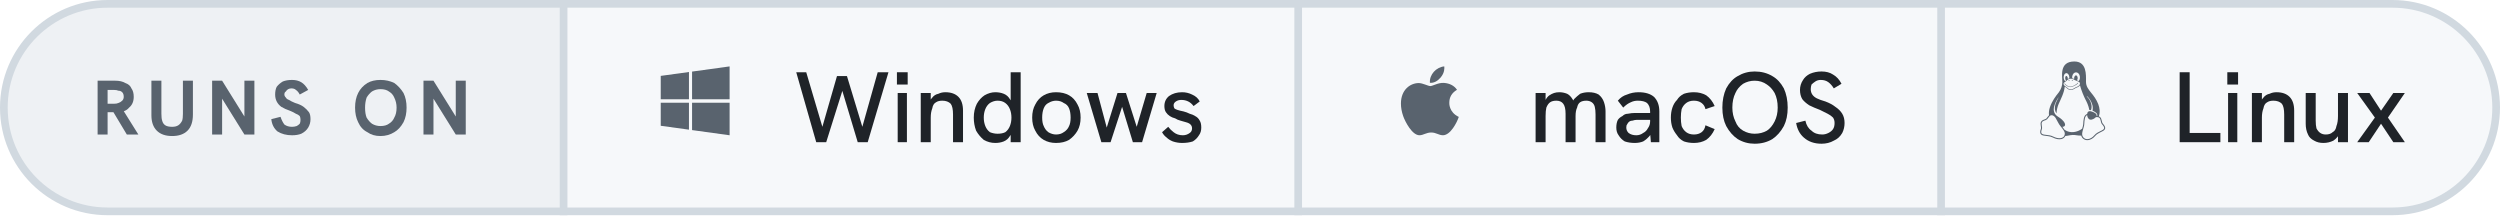
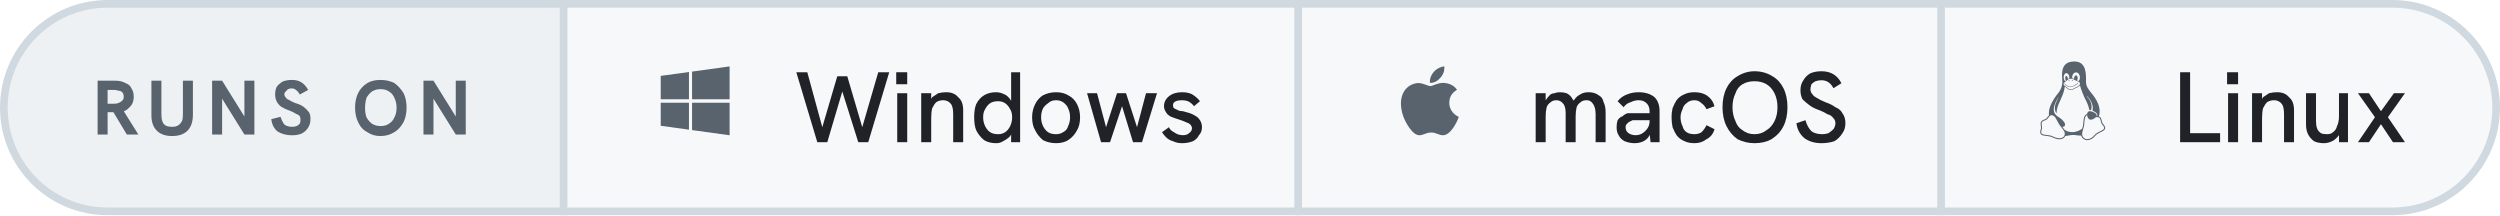
<svg xmlns="http://www.w3.org/2000/svg" width="325.28" height="28" viewBox="0 0 325.28 28" role="img" aria-label="Runs on Windows, macOS and Linux">
  <defs>
-     <path id="g0" d="m.7 0l0-7l2.3 0q.8 0 1.3 .3q.6 .2 .8 .7q.3 .4 .3 1.1q0 .9-.6 1.4q-.5 .6-1.5 .6q-.3 0-.5 0q-.3 0-.4 0l-.4 0l0 2.9zm3.8 0l-1.8-3l1.3-.2l2 3.2zm-2.5-4l.8 0q.4 0 .6-.1q.3-.1 .5-.3q.2-.2 .2-.5q0-.4-.2-.6q-.2-.2-.5-.2q-.2-.1-.6-.1l-.8 0z" />
-     <path id="g1" d="m3.3 .2q-1.3 0-2-.7q-.7-.7-.7-2l0-4.5l1.3 0l0 4.3q0 .6 .1 .9q.1 .4 .4 .6q.3 .2 .9 .2q.5 0 .8-.2q.3-.2 .5-.6q.1-.3 .1-.9l0-4.3l1.3 0l0 4.4q0 1.4-.7 2.1q-.7 .7-2 .7z" />
-     <path id="g2" d="m.7 0l0-7l1.3 0l3.3 5.3l-.4 0l0-5.3l1.3 0l0 7l-1.3 0l-3.3-5.3l.4 0l0 5.3z" />
-     <path id="g3" d="m3 .1q-1.1 0-1.9-.5q-.7-.6-.8-1.6l1.2-.3q.2 .6 .5 1q.4 .3 1 .3q.3 0 .6-.1q.2-.1 .4-.3q.1-.2 .1-.5q0-.3-.1-.5q-.2-.2-.5-.3q-.3-.2-.8-.4q-.6-.2-1.1-.5q-.4-.3-.6-.7q-.2-.4-.2-.9q0-.6 .2-1q.3-.4 .8-.7q.5-.2 1.2-.2q.7 0 1.2 .3q.5 .3 .9 1l-1.1 .6q-.2-.4-.5-.6q-.2-.2-.6-.2q-.2 0-.4 .1q-.2 .1-.3 .3q-.2 .1-.2 .4q0 .2 .2 .4q.1 .2 .4 .3q.3 .2 .8 .4q.7 .2 1.1 .5q.4 .3 .7 .7q.2 .3 .2 .9q0 .6-.3 1.1q-.3 .5-.9 .8q-.5 .2-1.2 .2z" />
-     <path id="g4" d="m3.7 .2q-1 0-1.7-.5q-.8-.4-1.2-1.3q-.4-.8-.4-1.9q0-1.1 .4-1.9q.4-.8 1.2-1.3q.7-.4 1.7-.4q1 0 1.8 .4q.7 .5 1.2 1.3q.4 .8 .4 1.9q0 1.1-.4 1.9q-.5 .9-1.2 1.3q-.8 .5-1.8 .5zm0-1.3q.7 0 1.1-.3q.5-.3 .7-.8q.3-.5 .3-1.3q0-.7-.3-1.3q-.2-.5-.7-.8q-.4-.3-1.1-.3q-.6 0-1.1 .3q-.4 .3-.7 .8q-.2 .6-.2 1.3q0 .8 .2 1.3q.3 .5 .7 .8q.5 .3 1.1 .3z" />
-     <path id="g5" d="m2.9 0l-2.6-9.1l1.3 0l2.1 7.1l1.9-6.6l1.3 0l2 6.6l2-7.1l1.4 0l-2.7 9.1l-1.3 0l-2.1-7l.2 0l-2.2 7z" />
-     <path id="g6" d="m.9 0l0-6.4l1.2 0l0 6.4zm-.1-7.5l0-1.6l1.4 0l0 1.6z" />
-     <path id="g7" d="m.9 0l0-6.4l1.3 0l0 1.4l-.3 .1q.2-.6 .5-.9q.3-.4 .8-.5q.4-.2 .9-.2q1.1 0 1.7 .6q.6 .6 .6 1.8l0 4.1l-1.3 0l0-3.6q0-1-.3-1.4q-.4-.4-1.1-.4q-.5 0-.8 .2q-.4 .2-.5 .8q-.2 .5-.2 1.2l0 3.2z" />
-     <path id="g8" d="m3.4 .1q-.8 0-1.5-.4q-.6-.5-1-1.2q-.3-.8-.3-1.7q0-1 .4-1.8q.4-.7 1-1.1q.7-.4 1.4-.4q.6 0 1.1 .2q.5 .2 .8 .7q.3 .4 .4 .9l-.3 .1l0-4.5l1.3 0l0 9.1l-1.3 0l0-1.8l.4 0q-.2 .6-.5 1q-.3 .5-.8 .7q-.5 .2-1.1 .2zm.3-1.2q.6 0 1-.2q.4-.3 .6-.8q.2-.5 .2-1.1q0-.6-.2-1.1q-.2-.5-.6-.8q-.4-.3-1-.3q-.5 0-1 .3q-.4 .3-.6 .8q-.2 .5-.2 1.1q0 .6 .2 1.1q.2 .5 .6 .8q.5 .2 1 .2z" />
-     <path id="g9" d="m3.7 .1q-.9 0-1.6-.4q-.7-.4-1.1-1.2q-.4-.7-.4-1.7q0-1 .4-1.7q.4-.8 1.1-1.2q.7-.4 1.6-.4q1 0 1.7 .4q.7 .4 1.1 1.2q.4 .7 .4 1.7q0 1-.4 1.7q-.4 .7-1.1 1.2q-.7 .4-1.7 .4zm0-1.1q.6 0 1-.3q.5-.3 .7-.8q.2-.4 .2-1.1q0-.7-.2-1.2q-.2-.5-.7-.7q-.4-.3-1-.3q-.5 0-1 .3q-.4 .2-.6 .7q-.2 .5-.2 1.2q0 .7 .2 1.1q.2 .5 .6 .8q.5 .3 1 .3z" />
-     <path id="ga" d="m2.2 0l-1.9-6.4l1.4 0l1.2 4.5l1.4-4.5l1.1 0l1.4 4.4l1.3-4.4l1.3 0l-1.9 6.4l-1.2 0l-1.4-4.6l-1.5 4.6z" />
-     <path id="gb" d="m3 .1q-.6 0-1.2-.2q-.5-.2-.8-.5q-.4-.3-.6-.7l.8-.7q.3 .4 .7 .7q.5 .4 1.2 .4q.5 0 .9-.3q.3-.2 .3-.6q0-.3-.2-.5q-.2-.2-.6-.3q-.3-.1-.7-.2q-.4-.1-.7-.3q-.4-.1-.7-.3q-.3-.2-.5-.5q-.2-.3-.2-.8q0-.8 .6-1.3q.7-.5 1.7-.5q.7 0 1.3 .3q.7 .3 1 .9l-.8 .6q-.3-.4-.7-.6q-.4-.2-.9-.2q-.4 0-.7 .2q-.3 .2-.3 .5q0 .2 .1 .4q.1 .1 .4 .2q.3 .1 .8 .2q.4 .1 .8 .3q.4 .1 .7 .3q.4 .2 .6 .6q.2 .3 .2 .9q0 .6-.3 1q-.3 .5-.8 .8q-.6 .2-1.4 .2z" />
-     <path id="gc" d="m.9 0l0-6.4l1.3 0l0 1.6l-.3 .1q.1-.5 .3-.8q.2-.4 .5-.6q.3-.2 .6-.3q.3-.1 .7-.1q.5 0 1 .2q.4 .2 .7 .7q.3 .4 .4 1.1l-.7 .2q.2-.8 .5-1.3q.4-.4 .8-.7q.5-.2 1.1-.2q.8 0 1.3 .3q.5 .4 .7 1q.2 .6 .2 1.2l0 4l-1.3 0l0-3.6q0-.6-.1-1q-.1-.4-.4-.6q-.3-.2-.7-.2q-.5 0-.8 .2q-.3 .2-.4 .7q-.2 .4-.2 1.1l0 3.4l-1.3 0l0-3.7q0-.9-.3-1.3q-.3-.4-.9-.4q-.5 0-.8 .2q-.3 .2-.5 .7q-.1 .4-.1 1.1l0 3.4z" />
-     <path id="gd" d="m5.1 0l-.1-1.2l0-2.8q0-.7-.4-1.1q-.4-.3-1.2-.3q-.5 0-.9 .2q-.5 .2-1 .7l-.7-.9q.5-.6 1.2-.8q.7-.3 1.5-.3q1.3 0 2 .6q.7 .7 .7 1.9l0 4zm-2.1 .1q-.7 0-1.3-.2q-.5-.3-.8-.8q-.3-.4-.3-1q0-.6 .2-1q.2-.3 .6-.5q.3-.3 .7-.3q.5-.1 .9-.1l2.1 0l0 .9l-1.9 0q-.2 0-.5 .1q-.3 0-.5 .2q-.1 .1-.2 .3q-.1 .1-.1 .4q0 .4 .3 .7q.4 .3 1 .3q.5 0 .9-.3q.4-.2 .6-.6q.3-.4 .3-.9l.4 .6q-.1 .7-.4 1.2q-.4 .5-.9 .8q-.5 .2-1.1 .2z" />
-     <path id="ge" d="m3.6 .1q-.7 0-1.3-.2q-.6-.3-.9-.8q-.4-.5-.6-1q-.2-.6-.2-1.3q0-.7 .2-1.3q.2-.6 .6-1q.3-.5 .9-.8q.6-.2 1.3-.2q.9 0 1.6 .4q.7 .5 1.1 1.4l-1.2 .4q-.1-.5-.5-.8q-.4-.3-1-.3q-.6 0-1 .3q-.4 .3-.6 .8q-.1 .5-.1 1.1q0 .6 .1 1.1q.2 .5 .6 .8q.4 .3 1 .3q.6 0 1-.3q.4-.3 .5-.9l1.2 .5q-.4 .9-1.1 1.4q-.7 .4-1.6 .4z" />
-     <path id="gf" d="m4.8 .2q-1.2 0-2.2-.6q-.9-.6-1.5-1.7q-.5-1-.5-2.4q0-1.4 .5-2.5q.6-1.1 1.5-1.6q1-.6 2.2-.6q1.3 0 2.3 .6q.9 .5 1.5 1.6q.5 1.1 .5 2.5q0 1.4-.5 2.4q-.6 1.1-1.5 1.7q-1 .6-2.3 .6zm0-1.3q.9 0 1.6-.4q.6-.4 1-1.2q.4-.8 .4-1.8q0-1.1-.4-1.9q-.4-.7-1-1.1q-.7-.5-1.6-.5q-.8 0-1.5 .4q-.7 .5-1 1.2q-.4 .8-.4 1.9q0 1 .4 1.8q.3 .8 1 1.2q.7 .4 1.5 .4z" />
-     <path id="gg" d="m3.8 .2q-1.4 0-2.3-.8q-.8-.7-1-1.9l1.2-.3q.2 .9 .8 1.3q.5 .5 1.4 .5q.4 0 .8-.2q.4-.2 .6-.5q.2-.3 .2-.8q0-.4-.2-.7q-.3-.3-.7-.5q-.4-.2-1-.5q-.8-.3-1.4-.6q-.6-.4-.9-.8q-.3-.5-.3-1.2q0-.7 .4-1.3q.3-.5 .9-.8q.7-.3 1.5-.3q.9 0 1.5 .4q.7 .4 1.1 1.2l-1 .6q-.3-.5-.7-.8q-.4-.3-1-.3q-.4 0-.7 .2q-.3 .2-.5 .4q-.1 .3-.1 .6q0 .4 .2 .7q.2 .3 .6 .5q.4 .2 1.1 .4q.8 .3 1.3 .7q.6 .4 .9 .9q.3 .5 .3 1.2q0 .7-.3 1.3q-.4 .7-1.1 1q-.7 .4-1.6 .4z" />
-     <path id="gh" d="m1 0l0-9.1l1.3 0l0 7.9l4 0l0 1.2z" />
-     <path id="gi" d="m3.1 .1q-.7 0-1.2-.3q-.6-.3-.8-.8q-.3-.6-.3-1.4l0-4l1.3 0l0 3.6q0 .6 .1 1q.2 .4 .5 .6q.3 .2 .7 .2q.6 0 .9-.3q.4-.2 .5-.8q.2-.5 .2-1.3l0-3l1.3 0l0 6.4l-1.3 0l0-1.4l.3 .1q-.3 .7-.9 1.1q-.6 .3-1.3 .3z" />
-     <path id="gj" d="m.3 0l2.3-3.2l-2.3-3.2l1.6 0l1.5 2.3l1.6-2.3l1.5 0l-2.2 3.2l2.2 3.2l-1.5 0l-1.6-2.4l-1.6 2.4z" />
+     <clipPath id="p">
+       <rect x=".5" y=".5" width="324.28" height="27" rx="13.5" />
+     </clipPath>
+     <path id="g0" d="m.7 0 0-7 2.3 0q.8 0 1.3.3.6.2.8.7.3.4.3 1.1 0 .9-.6 1.4-.5.6-1.5.6-.3 0-.5 0-.3 0-.4 0l-.4 0 0 2.9zm3.8 0-1.8-3 1.3-.2 2 3.2zm-2.5-4 .8 0q.4 0 .6-.1.3-.1.5-.3.2-.2.2-.5 0-.4-.2-.6-.2-.2-.5-.2-.2-.1-.6-.1l-.8 0z" />
+     <path id="g1" d="m3.3.2q-1.3 0-2-.7-.7-.7-.7-2l0-4.5 1.3 0 0 4.3q0 .6.1.9.1.4.4.6.3.2.9.2.5 0 .8-.2.3-.2.5-.6.1-.3.1-.9l0-4.3 1.3 0 0 4.4q0 1.4-.7 2.1-.7.7-2 .7z" />
+     <path id="g2" d="m.7 0 0-7 1.3 0 3.3 5.3-.4 0 0-5.3 1.3 0 0 7-1.3 0-3.3-5.3.4 0 0 5.3z" />
+     <path id="g3" d="m3 .1q-1.1 0-1.9-.5-.7-.6-.8-1.6l1.2-.3q.2.6.5 1 .4.3 1 .3.3 0 .6-.1.2-.1.4-.3.1-.2.1-.5 0-.3-.1-.5-.2-.2-.5-.3-.3-.2-.8-.4-.6-.2-1.1-.5-.4-.3-.6-.7-.2-.4-.2-.9 0-.6.2-1 .3-.4.8-.7.5-.2 1.2-.2.7 0 1.2.3.5.3.9 1l-1.1.6q-.2-.4-.5-.6-.2-.2-.6-.2-.2 0-.4.1-.2.1-.3.3-.2.1-.2.4 0 .2.2.4.1.2.4.3.3.2.8.4.7.2 1.1.5.4.3.7.7.2.3.2.9 0 .6-.3 1.1-.3.5-.9.8-.5.2-1.2.2z" />
+     <path id="g4" d="m3.7.2q-1 0-1.7-.5-.8-.4-1.2-1.3-.4-.8-.4-1.9 0-1.1.4-1.9.4-.8 1.2-1.3.7-.4 1.7-.4 1 0 1.8.4.7.5 1.2 1.3.4.8.4 1.9 0 1.1-.4 1.9-.5.9-1.2 1.3-.8.5-1.8.5zm0-1.3q.7 0 1.1-.3.5-.3.7-.8.3-.5.3-1.3 0-.7-.3-1.3-.2-.5-.7-.8-.4-.3-1.1-.3-.6 0-1.1.3-.4.3-.7.8-.2.6-.2 1.3 0 .8.2 1.3.3.5.7.8.5.3 1.1.3z" />
+     <path id="g5" d="m2.3 0-2.1-7 1.1 0 1.5 5.5 1.5-5.1 1 0 1.5 5.1 1.6-5.5 1.1 0-2.1 7-1 0-1.7-5.4.2 0-1.6 5.4z" />
+     <path id="g6" d="m.7 0 0-4.9 1 0 0 4.9zm-.1-5.8 0-1.2 1.1 0 0 1.2z" />
+     <path id="g7" d="m.7 0 0-4.9 1 0 0 1-.2.1q.1-.4.3-.7.3-.2.6-.4.4-.1.8-.1.8 0 1.2.5.5.4.5 1.3l0 3.2-1 0 0-2.8q0-.7-.2-1-.3-.4-.8-.4-.4 0-.7.2-.2.2-.4.6-.1.4-.1 1l0 2.4z" />
+     <path id="g8" d="m2.7.1q-.7 0-1.2-.3-.5-.4-.8-1-.2-.5-.2-1.3 0-.8.2-1.3.3-.6.8-.9.5-.3 1.2-.3.4 0 .8.2.3.1.6.5.2.3.3.7l-.2.1 0-3.5.9 0 0 7-.9 0 0-1.4.3 0q-.2.5-.4.8-.3.3-.7.5-.3.2-.7.2zm.2-.9q.4 0 .7-.2.3-.2.5-.6.2-.4.2-.9 0-.5-.2-.8-.2-.4-.5-.6-.3-.2-.7-.2-.5 0-.8.2-.3.2-.5.6-.2.3-.2.8 0 .5.2.9.2.4.5.6.3.2.8.2z" />
+     <path id="g9" d="m2.9.1q-.7 0-1.3-.3-.5-.4-.8-1-.3-.5-.3-1.3 0-.7.3-1.3.3-.6.8-.9.6-.3 1.3-.3.7 0 1.2.3.6.3.9.9.3.6.3 1.3 0 .8-.3 1.3-.3.6-.9 1-.5.3-1.2.3zm0-.9q.4 0 .7-.2.4-.2.5-.6.2-.4.2-.9 0-.5-.2-.9-.1-.3-.5-.6-.3-.2-.7-.2-.5 0-.8.3-.3.2-.5.5-.2.4-.2.9 0 .5.2.9.2.4.5.6.3.2.8.2z" />
+     <path id="ga" d="m1.7 0-1.4-4.9 1 0 .9 3.4 1.1-3.4.9 0 1.1 3.4.9-3.4 1.1 0-1.5 4.9-.9 0-1.1-3.6-1.2 3.6z" />
+     <path id="gb" d="m2.3.1q-.5 0-.9-.2-.4-.1-.7-.4-.2-.2-.4-.5l.7-.5q.1.3.5.5.4.3.9.3.4 0 .6-.2.3-.2.3-.5 0-.2-.2-.4-.1-.1-.4-.2-.2-.1-.5-.2-.3-.1-.6-.2-.3-.1-.5-.2-.3-.2-.4-.4-.2-.3-.2-.6 0-.6.5-1 .5-.4 1.3-.4.6 0 1 .2.5.3.8.7l-.6.5q-.2-.3-.6-.5-.3-.1-.6-.1-.4 0-.6.1-.3.1-.3.4 0 .2.1.3.2.1.4.2.2.1.5.1.3.1.7.2.3.1.6.3.2.1.4.4.2.3.2.7 0 .5-.3.8-.2.4-.6.6-.5.2-1.1.2z" />
+     <path id="gc" d="m.7 0 0-4.9 1 0 0 1.2-.2.1q.1-.4.2-.6.2-.3.4-.5.2-.2.5-.2.2-.1.5-.1.4 0 .7.1.4.2.6.6.3.3.3.9l-.5.1q.1-.6.4-1 .2-.3.6-.5.3-.2.8-.2.6 0 1 .3.4.2.5.7.2.4.2 1l0 3-1 0 0-2.8q0-.4-.1-.7-.1-.3-.3-.5-.2-.2-.5-.2-.4 0-.6.2-.3.2-.4.5-.1.4-.1.9l0 2.6-1 0 0-2.9q0-.6-.2-.9-.3-.4-.7-.4-.4 0-.6.2-.3.2-.4.5-.1.4-.1.9l0 2.6z" />
+     <path id="gd" d="m3.9 0-.1-.9 0-2.2q0-.5-.3-.8-.3-.3-.8-.3-.4 0-.8.2-.4.1-.7.5l-.6-.6q.4-.5 1-.7.5-.2 1.1-.2 1 0 1.6.5.5.5.5 1.4l0 3.1zm-1.6.1q-.5 0-1-.2-.4-.2-.6-.6-.2-.3-.2-.8 0-.4.1-.7.2-.3.5-.4.2-.2.5-.3.4 0 .7 0l1.6 0 0 .7-1.4 0q-.2 0-.4 0-.2.1-.4.2-.1.1-.2.2-.1.1-.1.3 0 .4.3.6.3.2.7.2.4 0 .7-.2.3-.2.5-.5.2-.3.2-.7l.4.5q-.1.5-.4.9-.2.4-.6.6-.4.2-.9.2z" />
+     <path id="ge" d="m2.8.1q-.6 0-1-.2-.5-.2-.8-.6-.2-.3-.4-.8-.1-.5-.1-1 0-.5.1-.9.2-.5.4-.8.3-.4.8-.6.4-.2 1-.2.7 0 1.2.3.6.4.8 1.1l-.8.3q-.2-.4-.5-.6-.3-.3-.7-.3-.5 0-.8.3-.3.2-.4.6-.2.4-.2.8 0 .5.2.9.1.4.4.6.3.2.8.2.4 0 .7-.2.3-.3.5-.7l.8.4q-.2.7-.8 1-.5.4-1.2.4z" />
+     <path id="gf" d="m3.7.1q-.9 0-1.7-.4-.7-.5-1.1-1.3-.4-.8-.4-1.9 0-1.1.4-1.9.4-.8 1.1-1.2.8-.5 1.7-.5 1 0 1.8.5.7.4 1.1 1.2.4.8.4 1.9 0 1.1-.4 1.9-.4.8-1.2 1.3-.7.4-1.7.4zm0-.9q.7 0 1.2-.4.5-.3.8-.9.3-.6.3-1.4 0-.8-.3-1.4-.3-.6-.8-.9-.5-.3-1.2-.3-.7 0-1.2.3-.5.3-.7.9-.3.6-.3 1.4 0 .8.3 1.4.2.6.7.9.5.4 1.2.4z" />
+     <path id="gg" d="m2.9.1q-1 0-1.7-.5-.7-.6-.8-1.5l.9-.3q.2.7.6 1.1.4.3 1.1.3.3 0 .6-.1.3-.2.5-.4.2-.3.2-.6 0-.3-.2-.5-.2-.3-.6-.4-.3-.2-.8-.4-.6-.2-1-.5-.4-.3-.7-.6-.2-.4-.2-.9 0-.6.3-1 .2-.4.7-.7.5-.2 1.1-.2.7 0 1.2.3.5.3.8.9l-.8.5q-.2-.4-.5-.6-.3-.2-.7-.2-.3 0-.6.1-.2.1-.4.3-.1.3-.1.5 0 .3.2.5.1.2.5.4.3.2.8.4.6.2 1 .5.5.2.7.6.3.4.3 1 0 .6-.3 1-.3.5-.8.8-.6.2-1.3.2z" />
+     <path id="gh" d="m.8 0 0-7 1 0 0 6.1 3 0 0 .9z" />
+     <path id="gi" d="m2.4.1q-.6 0-1-.2-.4-.3-.6-.7-.2-.4-.2-1l0-3.1 1 0 0 2.8q0 .4.1.7.1.3.4.5.2.1.6.1.4 0 .6-.2.3-.2.4-.6.2-.4.2-1l0-2.3.9 0 0 4.9-.9 0 0-1.1.2.1q-.3.5-.7.8-.5.3-1 .3z" />
+     <path id="gj" d="m.3 0 1.7-2.5-1.7-2.4 1.1 0 1.2 1.8 1.3-1.8 1.1 0-1.7 2.4 1.7 2.5-1.2 0-1.2-1.8-1.2 1.8z" />
  </defs>
-   <clipPath id="p">
-     <rect x=".5" y=".5" width="324.28" height="27" rx="13.5" />
-   </clipPath>
  <g clip-path="url(#p)">
    <rect width="325.28" height="28" fill="#f6f8fa" />
    <rect width="73.33" height="28" fill="#eef1f4" />
  </g>
-   <g fill="#59636e">
-     <use href="#g0" x="12" y="17.5" />
-     <use href="#g1" x="19.1" y="17.5" />
-     <use href="#g2" x="26.9" y="17.5" />
-     <use href="#g3" x="35" y="17.5" />
-     <use href="#g4" x="45.8" y="17.5" />
-     <use href="#g2" x="54.4" y="17.5" />
+   <g fill="#59636e" transform="translate(0 17.5)">
+     <use href="#g0" x="12" />
+     <use href="#g1" x="19.1" />
+     <use href="#g2" x="26.9" />
+     <use href="#g3" x="35" />
+     <use href="#g4" x="45.8" />
+     <use href="#g2" x="54.4" />
  </g>
  <line x1="73.33" y1="0" x2="73.33" y2="28" stroke="#d1d9e0" />
  <path fill="#59636e" transform="translate(85.33 8) scale(0.02) translate(32 0)" d="M0 93.7l183.6-25.3 0 177.4-183.6 0 0-152.1zM0 418.3l183.6 25.3 0-175.2-183.6 0 0 149.9zm203.8 28l244.2 33.7 0-211.6-244.2 0 0 177.9zm0-380.6l0 180.1 244.2 0 0-213.8-244.2 33.7z" />
-   <g fill="#1f2328">
-     <use href="#g5" x="103.3" y="18.5" />
-     <use href="#g6" x="115.9" y="18.5" />
-     <use href="#g7" x="118.9" y="18.5" />
-     <use href="#g8" x="126.1" y="18.5" />
-     <use href="#g9" x="133.7" y="18.5" />
-     <use href="#ga" x="141.1" y="18.5" />
-     <use href="#gb" x="150.8" y="18.5" />
+   <g fill="#1f2328" transform="translate(0 18.5) scale(1.3)">
+     <use href="#g5" x="79.5" />
+     <use href="#g6" x="89.1" />
+     <use href="#g7" x="91.5" />
+     <use href="#g8" x="97" />
+     <use href="#g9" x="102.8" />
+     <use href="#ga" x="108.5" />
+     <use href="#gb" x="116" />
  </g>
  <line x1="168.91" y1="0" x2="168.91" y2="28" stroke="#d1d9e0" />
  <path fill="#59636e" transform="translate(180.91 8) scale(0.02) translate(64 0)" d="M319.1 268.7c-.2-36.7 16.4-64.4 50-84.8-18.8-26.9-47.2-41.7-84.7-44.6-35.5-2.8-74.3 20.7-88.5 20.7-15 0-49.4-19.7-76.4-19.7-55.8 .9-115.1 44.5-115.1 133.2 0 26.2 4.8 53.3 14.4 81.2 12.8 36.7 59 126.7 107.2 125.2 25.2-.6 43-17.9 75.8-17.9 31.8 0 48.3 17.9 76.4 17.9 48.6-.7 90.4-82.5 102.6-119.3-65.2-30.7-61.7-90-61.7-91.9zM262.5 104.5c27.3-32.4 24.8-61.9 24-72.5-24.1 1.4-52 16.4-67.9 34.9-17.5 19.8-27.8 44.3-25.6 71.9 26.1 2 49.9-11.4 69.5-34.3z" />
-   <g fill="#1f2328">
-     <use href="#gc" x="198.9" y="18.5" />
-     <use href="#gd" x="209.7" y="18.5" />
-     <use href="#ge" x="216.8" y="18.5" />
-     <use href="#gf" x="223.5" y="18.5" />
-     <use href="#gg" x="233.2" y="18.5" />
+   <g fill="#1f2328" transform="translate(0 18.5) scale(1.3)">
+     <use href="#gc" x="153" />
+     <use href="#gd" x="161.3" />
+     <use href="#ge" x="166.8" />
+     <use href="#gf" x="171.9" />
+     <use href="#gg" x="179.4" />
  </g>
  <line x1="252.56" y1="0" x2="252.56" y2="28" stroke="#d1d9e0" />
  <path fill="#59636e" transform="translate(264.56 8) scale(0.02) translate(32 0)" d="M220.9 123.3c1 .5 1.8 1.7 3 1.7 1.1 0 2.8-.4 2.9-1.5 .2-1.4-1.9-2.3-3.2-2.9-1.7-.7-3.9-1-5.5-.1-.4 .2-.8 .7-.6 1.1 .3 1.3 2.3 1.1 3.4 1.7zM199 125c1.2 0 2-1.2 3-1.7 1.1-.6 3.1-.4 3.5-1.6 .2-.4-.2-.9-.6-1.1-1.6-.9-3.8-.6-5.5 .1-1.3 .6-3.4 1.5-3.2 2.9 .1 1 1.8 1.5 2.8 1.4zM420 403.8c-3.6-4-5.3-11.6-7.2-19.7-1.8-8.1-3.9-16.8-10.5-22.4-1.3-1.1-2.6-2.1-4-2.9-1.3-.8-2.7-1.5-4.1-2 9.2-27.3 5.6-54.5-3.7-79.1-11.4-30.1-31.3-56.4-46.5-74.4-17.1-21.5-33.7-41.9-33.4-72 .5-45.9 5.1-131.2-75.8-131.3-102.4-.2-76.8 103.4-77.9 135.2-1.7 23.4-6.4 41.8-22.5 64.7-18.9 22.5-45.5 58.8-58.1 96.7-6 17.9-8.8 36.1-6.2 53.3-6.5 5.8-11.4 14.7-16.6 20.2-4.2 4.3-10.3 5.9-17 8.3s-14 6-18.5 14.5c-2.1 3.9-2.8 8.1-2.8 12.4 0 3.9 .6 7.9 1.2 11.8 1.2 8.1 2.5 15.7 .8 20.8-5.2 14.4-5.9 24.4-2.2 31.7 3.8 7.3 11.4 10.5 20.1 12.3 17.3 3.6 40.8 2.7 59.3 12.5 19.8 10.4 39.9 14.1 55.9 10.4 11.6-2.6 21.1-9.6 25.9-20.2 12.5-.1 26.3-5.4 48.3-6.6 14.9-1.2 33.6 5.3 55.1 4.1 .6 2.3 1.4 4.6 2.5 6.7l0 .1c8.3 16.7 23.8 24.3 40.3 23 16.6-1.3 34.1-11 48.3-27.9 13.6-16.4 36-23.2 50.9-32.2 7.4-4.5 13.4-10.1 13.9-18.3 .4-8.2-4.4-17.3-15.5-29.7zM223.8 87.3c9.8-22.2 34.2-21.8 44-.4 6.5 14.2 3.6 30.9-4.3 40.4-1.6-.8-5.9-2.6-12.6-4.9 1.1-1.2 3.1-2.7 3.9-4.6 4.8-11.8-.2-27-9.1-27.3-7.3-.5-13.9 10.8-11.8 23-4.1-2-9.4-3.5-13-4.4-1-6.9-.3-14.6 2.9-21.8zM183.1 75.8c10.1 0 20.8 14.2 19.1 33.5-3.5 1-7.1 2.5-10.2 4.6 1.2-8.9-3.3-20.1-9.6-19.6-8.4 .7-9.8 21.2-1.8 28.1 1 .8 1.9-.2-5.9 5.5-15.6-14.6-10.5-52.1 8.4-52.1zm-13.6 60.7c6.2-4.6 13.6-10 14.1-10.5 4.7-4.4 13.5-14.2 27.9-14.2 7.1 0 15.6 2.3 25.9 8.9 6.3 4.1 11.3 4.4 22.6 9.3 8.4 3.5 13.7 9.7 10.5 18.2-2.6 7.1-11 14.4-22.7 18.1-11.1 3.6-19.8 16-38.2 14.9-3.9-.2-7-1-9.6-2.1-8-3.5-12.2-10.4-20-15-8.6-4.8-13.2-10.4-14.7-15.3-1.4-4.9 0-9 4.2-12.3zm3.3 334c-2.7 35.1-43.9 34.4-75.3 18-29.9-15.8-68.6-6.5-76.5-21.9-2.4-4.7-2.4-12.7 2.6-26.4l0-.2c2.4-7.6 .6-16-.6-23.9-1.2-7.8-1.8-15 .9-20 3.5-6.7 8.5-9.1 14.8-11.3 10.3-3.7 11.8-3.4 19.6-9.9 5.5-5.7 9.5-12.9 14.3-18 5.1-5.5 10-8.1 17.7-6.9 8.1 1.2 15.1 6.8 21.9 16l19.6 35.6c9.5 19.9 43.1 48.4 41 68.9zm-1.4-25.9c-4.1-6.6-9.6-13.6-14.4-19.6 7.1 0 14.2-2.2 16.7-8.9 2.3-6.2 0-14.9-7.4-24.9-13.5-18.2-38.3-32.5-38.3-32.5-13.5-8.4-21.1-18.7-24.6-29.9s-3-23.3-.3-35.2c5.2-22.9 18.6-45.2 27.2-59.2 2.3-1.7 .8 3.2-8.7 20.8-8.5 16.1-24.4 53.3-2.6 82.4 .6-20.7 5.5-41.8 13.8-61.5 12-27.4 37.3-74.9 39.3-112.7 1.1 .8 4.6 3.2 6.2 4.1 4.6 2.7 8.1 6.7 12.6 10.3 12.4 10 28.5 9.2 42.4 1.2 6.2-3.5 11.2-7.5 15.9-9 9.9-3.1 17.8-8.6 22.3-15 7.7 30.4 25.7 74.3 37.2 95.7 6.1 11.4 18.3 35.5 23.6 64.6 3.3-.1 7 .4 10.9 1.4 13.8-35.7-11.7-74.2-23.3-84.9-4.7-4.6-4.9-6.6-2.6-6.5 12.6 11.2 29.2 33.7 35.2 59 2.8 11.6 3.3 23.7 .4 35.7 16.4 6.8 35.9 17.9 30.7 34.8-2.2-.1-3.2 0-4.2 0 3.2-10.1-3.9-17.6-22.8-26.1-19.6-8.6-36-8.6-38.3 12.5-12.1 4.2-18.3 14.7-21.4 27.3-2.8 11.2-3.6 24.7-4.4 39.9-.5 7.7-3.6 18-6.8 29-32.1 22.9-76.7 32.9-114.3 7.2zm257.4-11.5c-.9 16.8-41.2 19.9-63.2 46.5-13.2 15.7-29.4 24.4-43.6 25.5s-26.5-4.8-33.7-19.3c-4.7-11.1-2.4-23.1 1.1-36.3 3.7-14.2 9.2-28.8 9.9-40.6 .8-15.2 1.7-28.5 4.2-38.7 2.6-10.3 6.6-17.2 13.7-21.1 .3-.2 .7-.3 1-.5 .8 13.2 7.3 26.6 18.8 29.5 12.6 3.3 30.7-7.5 38.4-16.3 9-.3 15.7-.9 22.6 5.1 9.9 8.5 7.1 30.3 17.1 41.6 10.6 11.6 14 19.5 13.7 24.6zM173.4 148.7c2 1.9 4.7 4.5 8 7.1 6.6 5.2 15.8 10.6 27.3 10.6 11.6 0 22.5-5.9 31.8-10.8 4.9-2.6 10.9-7 14.8-10.4s5.9-6.3 3.1-6.6-2.6 2.6-6 5.1c-4.4 3.2-9.7 7.4-13.9 9.8-7.4 4.2-19.5 10.2-29.9 10.2s-18.7-4.8-24.9-9.7c-3.1-2.5-5.7-5-7.7-6.9-1.5-1.4-1.9-4.6-4.3-4.9-1.4-.1-1.8 3.7 1.7 6.5z" />
-   <g fill="#1f2328">
-     <use href="#gh" x="282.6" y="18.5" />
-     <use href="#g6" x="289" y="18.5" />
-     <use href="#g7" x="292.1" y="18.5" />
-     <use href="#gi" x="299.2" y="18.5" />
-     <use href="#gj" x="306.4" y="18.5" />
+   <g fill="#1f2328" transform="translate(0 18.5) scale(1.3)">
+     <use href="#gh" x="217.4" />
+     <use href="#g6" x="222.3" />
+     <use href="#g7" x="224.7" />
+     <use href="#gi" x="230.2" />
+     <use href="#gj" x="235.7" />
  </g>
  <rect x=".5" y=".5" width="324.28" height="27" rx="13.5" fill="none" stroke="#d1d9e0" />
</svg>
